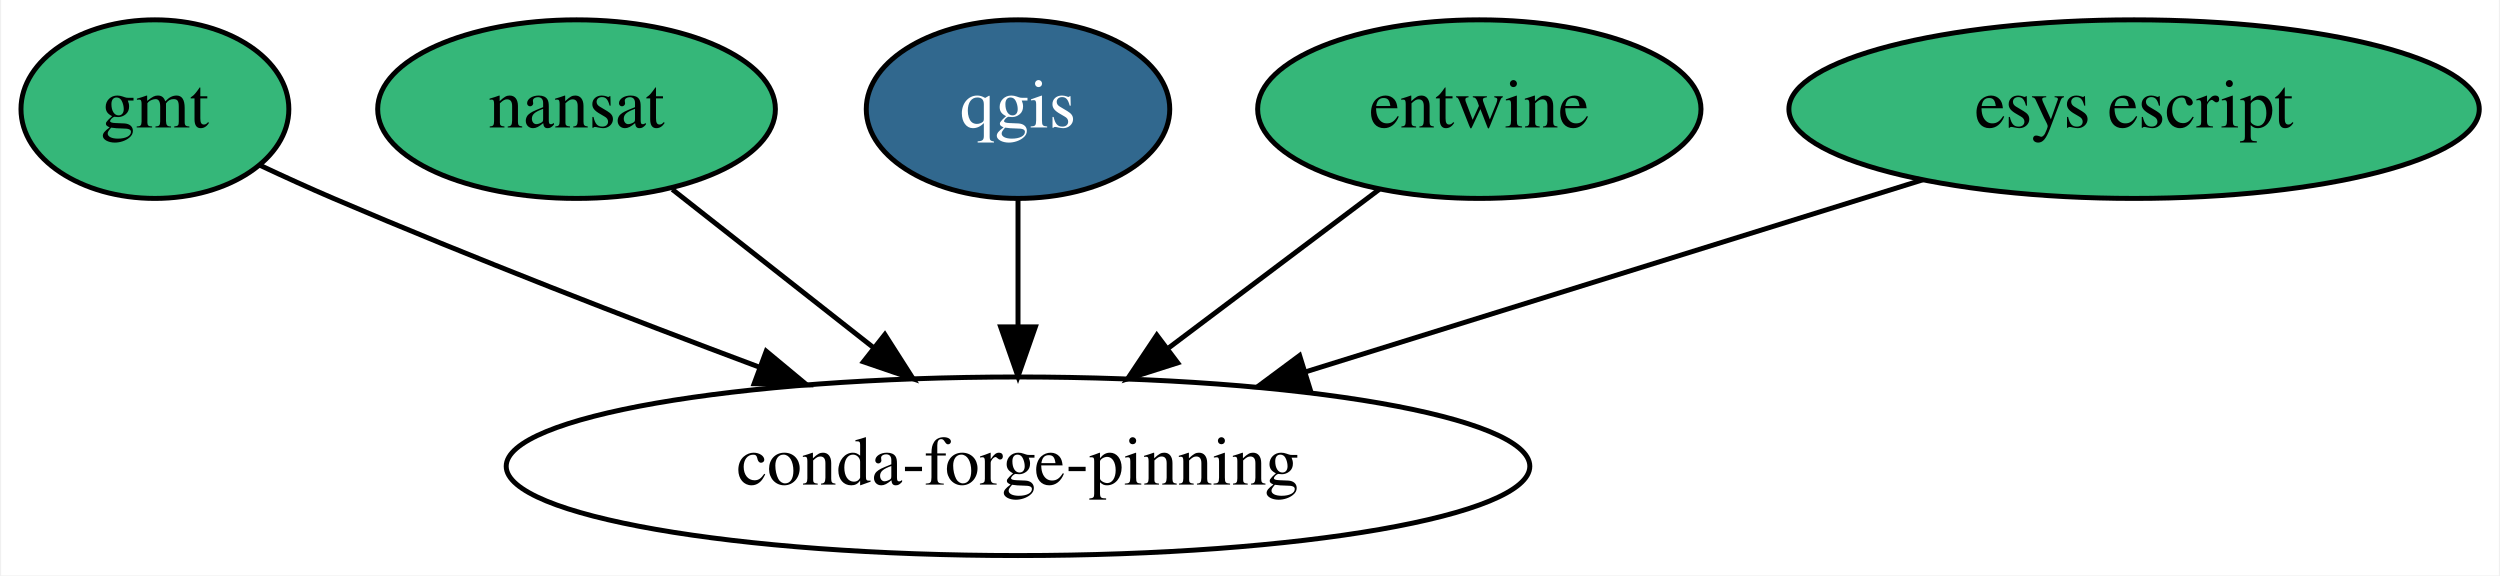
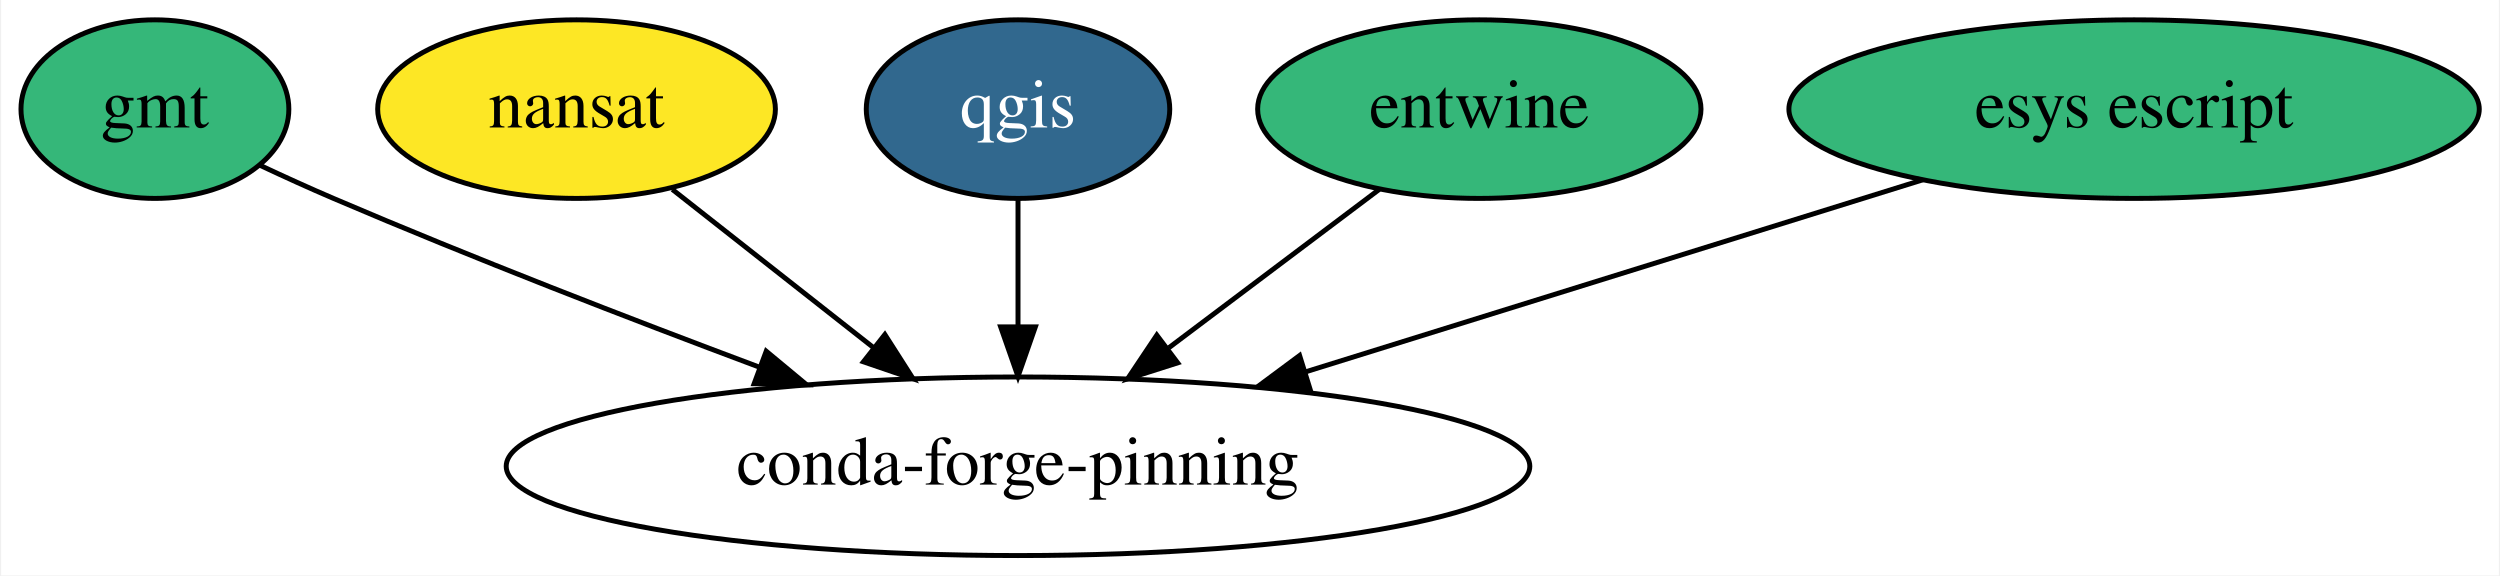
<svg xmlns="http://www.w3.org/2000/svg" xmlns:xlink="http://www.w3.org/1999/xlink" width="504pt" height="116pt" viewBox="0.00 0.00 503.54 116.00">
  <g id="graph0" class="graph" transform="scale(1 1) rotate(0) translate(4 112)">
    <polygon fill="white" stroke="transparent" points="-4,4 -4,-112 499.54,-112 499.54,4 -4,4" />
    <g id="node1" class="node">
      <g id="a_node1">
        <a xlink:href="https://github.com/conda-forge/gmt-feedstock" xlink:title="gmt">
          <ellipse fill="#35b779" stroke="black" cx="27" cy="-90" rx="27" ry="18" />
          <text text-anchor="middle" x="27" y="-86.3" font-family="Times,serif" font-size="14.00">gmt</text>
        </a>
      </g>
    </g>
    <g id="node6" class="node">
      <ellipse fill="none" stroke="black" cx="201" cy="-18" rx="103.18" ry="18" />
      <text text-anchor="middle" x="201" y="-14.3" font-family="Times,serif" font-size="14.00">conda-forge-pinning</text>
    </g>
    <g id="edge1" class="edge">
      <path fill="none" stroke="black" d="M48.2,-78.67C53.03,-76.4 58.17,-74.06 63,-72 91.04,-60.01 122.78,-47.74 148.75,-38.02" />
      <polygon fill="black" stroke="black" points="150.24,-41.2 158.39,-34.43 147.8,-34.64 150.24,-41.2" />
    </g>
    <g id="node2" class="node">
      <g id="a_node2">
        <a xlink:href="https://github.com/conda-forge/nansat-feedstock" xlink:title="nansat">
-           <ellipse fill="#35b779" stroke="black" cx="112" cy="-90" rx="40.09" ry="18" />
+           <ellipse fill="#fde725" stroke="black" cx="112" cy="-90" rx="40.09" ry="18" />
          <text text-anchor="middle" x="112" y="-86.3" font-family="Times,serif" font-size="14.00">nansat</text>
        </a>
      </g>
    </g>
    <g id="edge2" class="edge">
      <path fill="none" stroke="black" d="M131.31,-73.81C143.17,-64.49 158.58,-52.37 171.89,-41.9" />
      <polygon fill="black" stroke="black" points="174.16,-44.56 179.86,-35.63 169.83,-39.06 174.16,-44.56" />
    </g>
    <g id="node3" class="node">
      <g id="a_node3">
        <a xlink:href="https://github.com/conda-forge/qgis-feedstock/pull/124" xlink:title="qgis">
          <ellipse fill="#31688e" stroke="black" cx="201" cy="-90" rx="30.59" ry="18" />
          <text text-anchor="middle" x="201" y="-86.3" font-family="Times,serif" font-size="14.00" fill="white">qgis</text>
        </a>
      </g>
    </g>
    <g id="edge3" class="edge">
      <path fill="none" stroke="black" d="M201,-71.7C201,-63.98 201,-54.71 201,-46.11" />
      <polygon fill="black" stroke="black" points="204.5,-46.1 201,-36.1 197.5,-46.1 204.5,-46.1" />
    </g>
    <g id="node4" class="node">
      <g id="a_node4">
        <a xlink:href="https://github.com/conda-forge/entwine-feedstock" xlink:title="entwine">
          <ellipse fill="#35b779" stroke="black" cx="294" cy="-90" rx="44.69" ry="18" />
          <text text-anchor="middle" x="294" y="-86.3" font-family="Times,serif" font-size="14.00">entwine</text>
        </a>
      </g>
    </g>
    <g id="edge4" class="edge">
      <path fill="none" stroke="black" d="M273.82,-73.81C261.43,-64.49 245.33,-52.37 231.42,-41.9" />
      <polygon fill="black" stroke="black" points="233.19,-38.85 223.09,-35.63 228.98,-44.44 233.19,-38.85" />
    </g>
    <g id="node5" class="node">
      <g id="a_node5">
        <a xlink:href="https://github.com/conda-forge/esys-escript-feedstock" xlink:title="esys escript">
          <ellipse fill="#35b779" stroke="black" cx="426" cy="-90" rx="69.59" ry="18" />
          <text text-anchor="middle" x="426" y="-86.3" font-family="Times,serif" font-size="14.00">esys escript</text>
        </a>
      </g>
    </g>
    <g id="edge5" class="edge">
      <path fill="none" stroke="black" d="M383.41,-75.75C348.18,-64.79 297.79,-49.11 258.89,-37.01" />
      <polygon fill="black" stroke="black" points="259.85,-33.64 249.27,-34.02 257.77,-40.33 259.85,-33.64" />
    </g>
  </g>
</svg>
